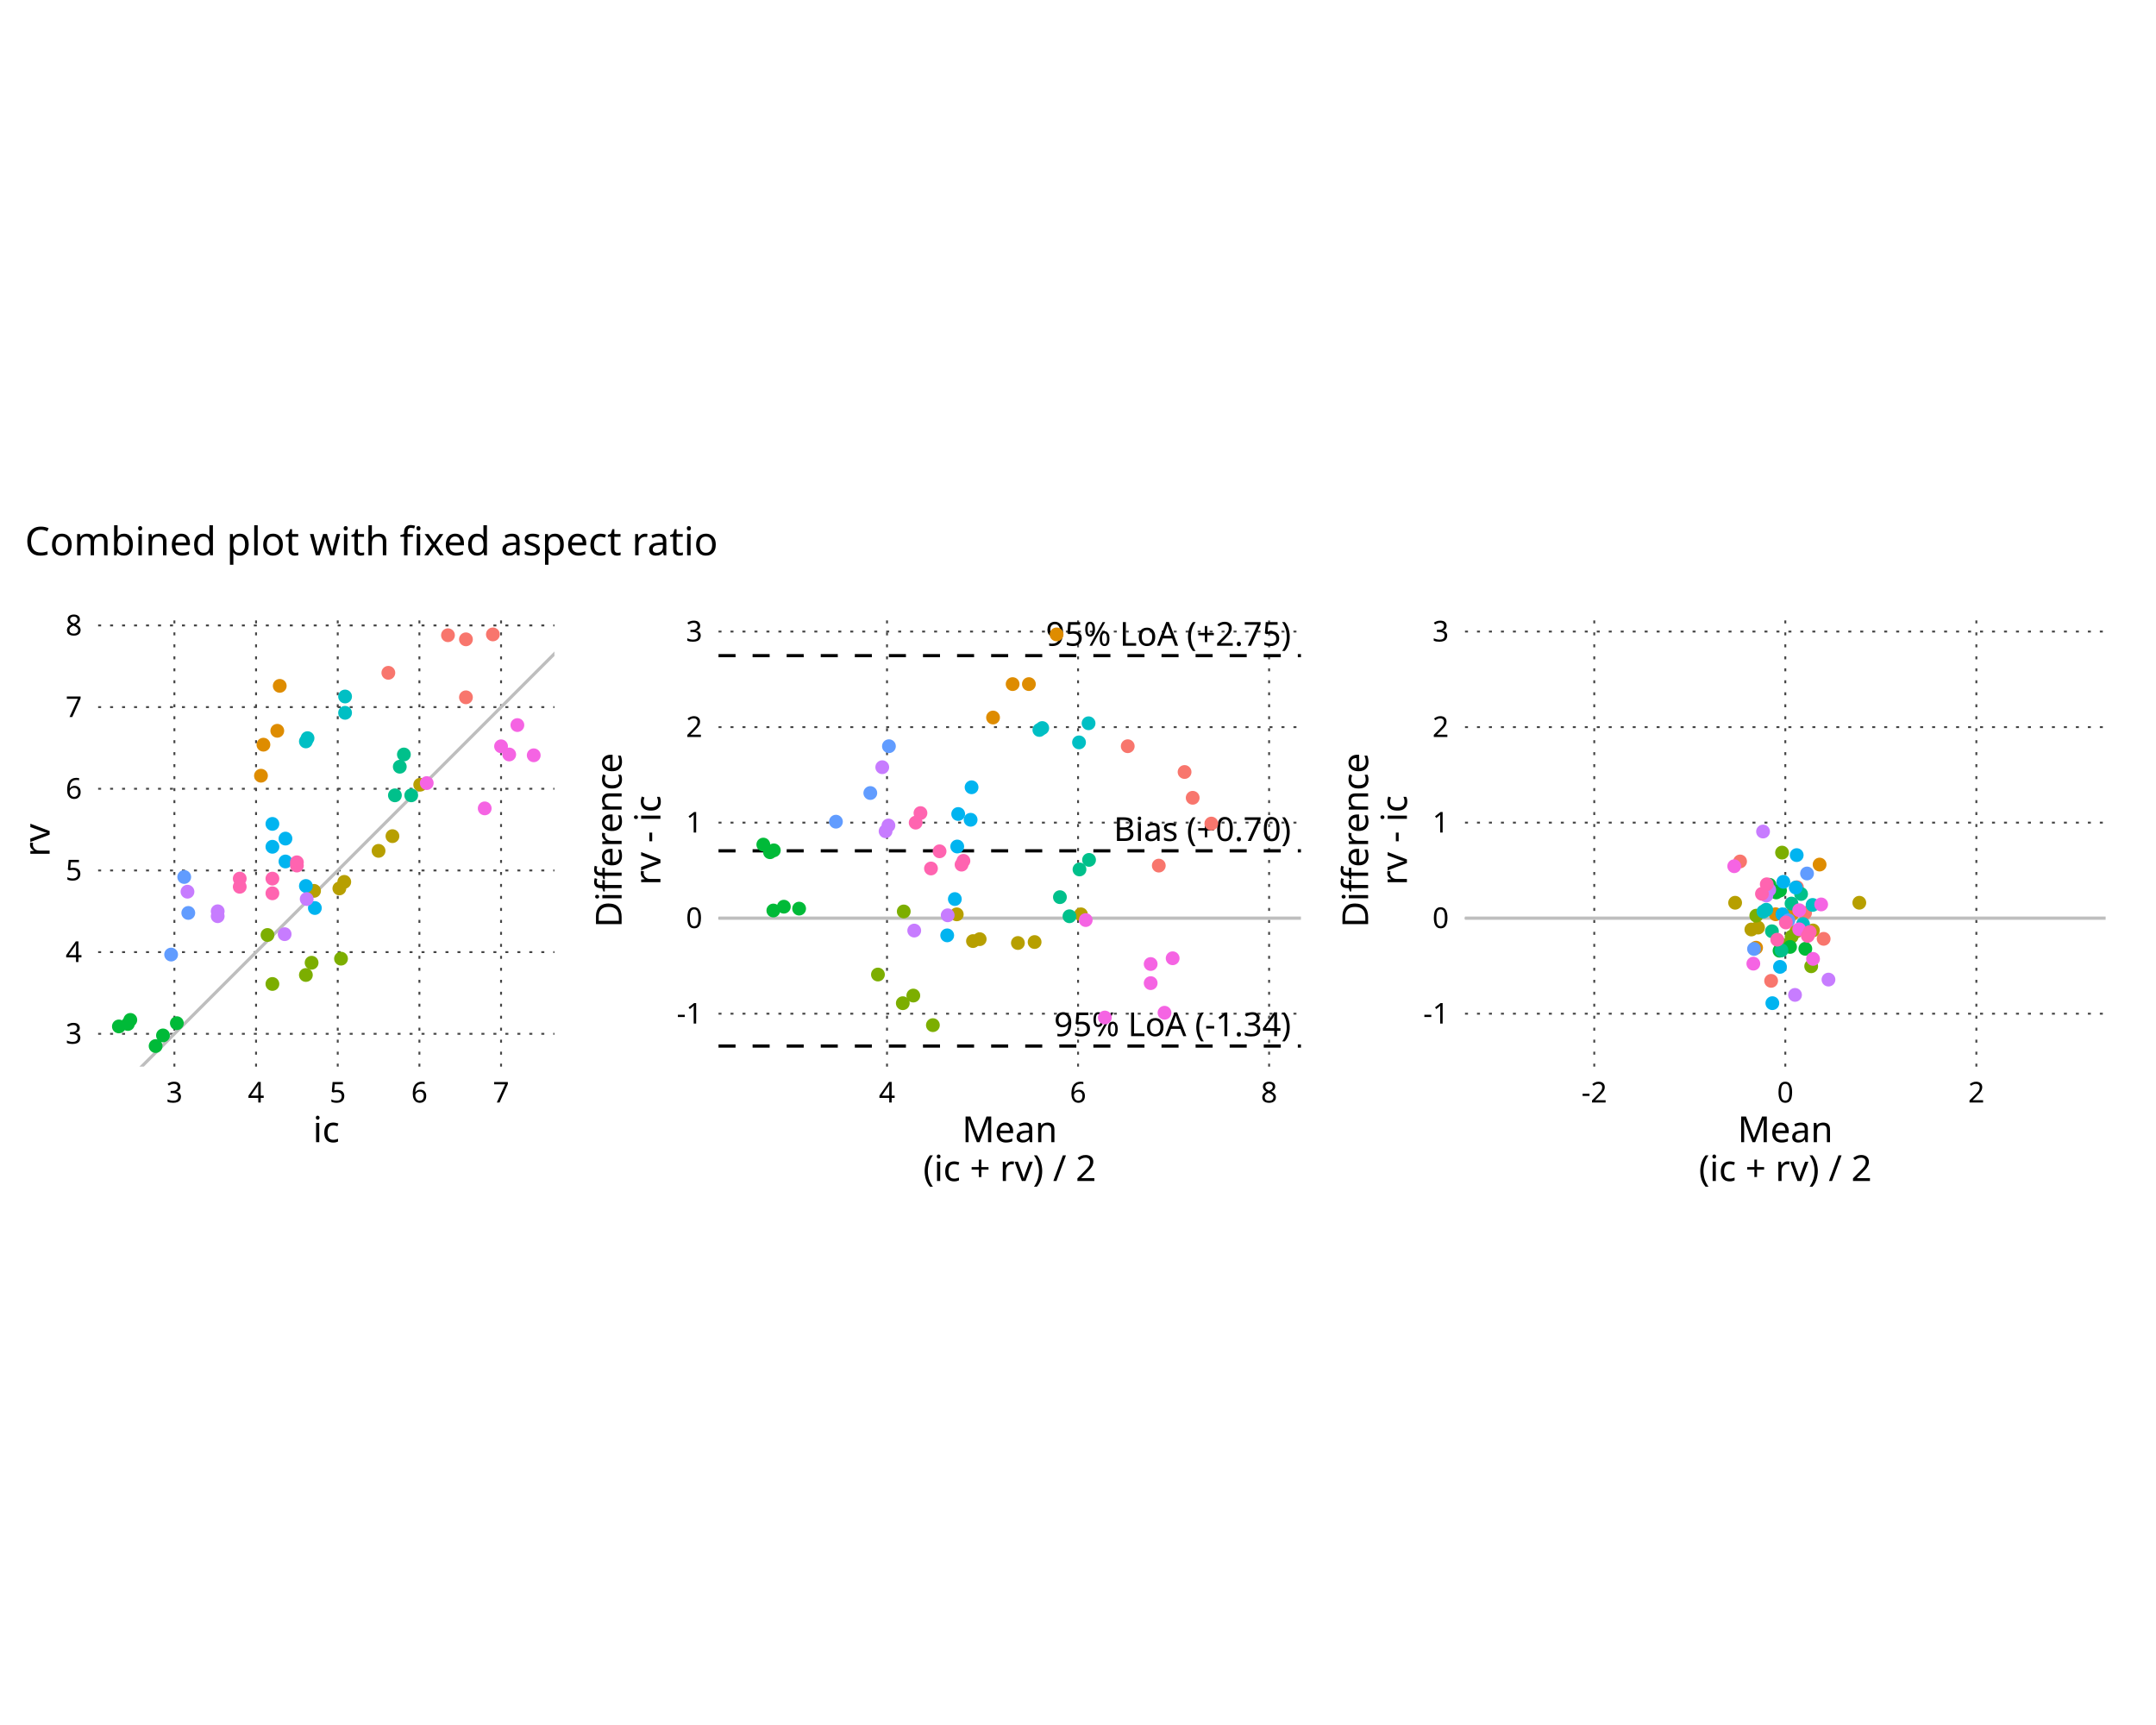
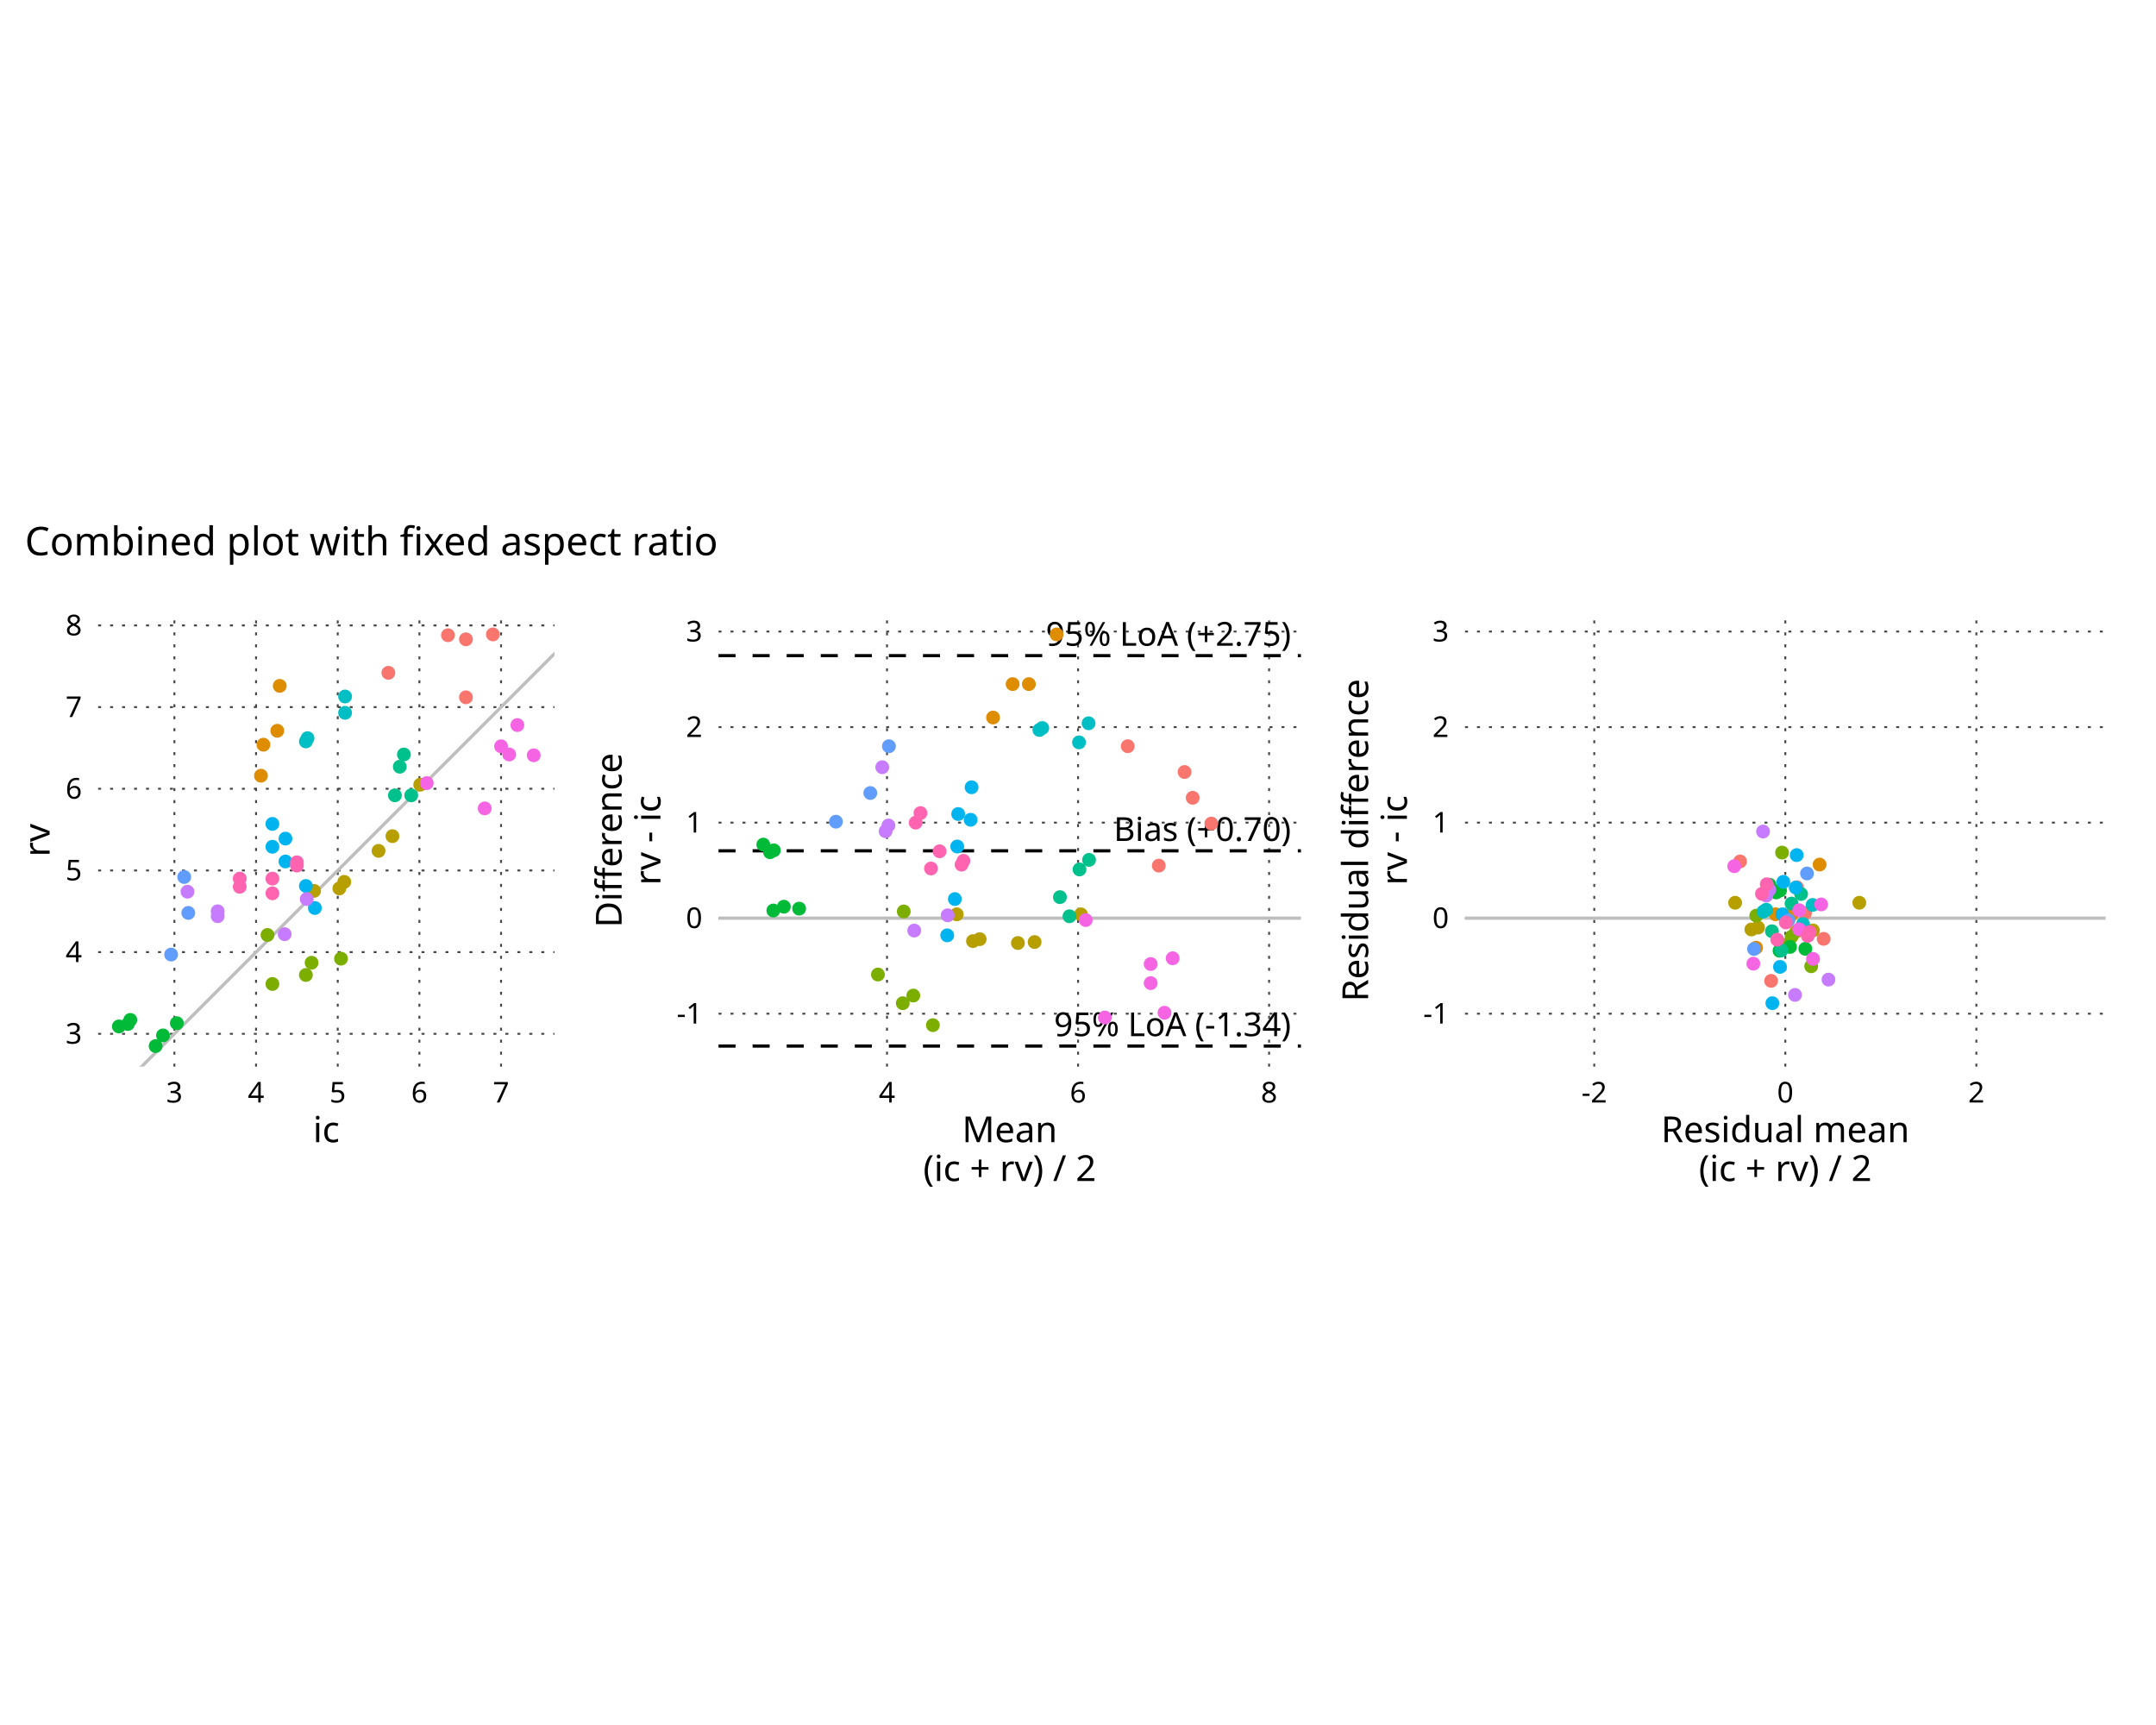
<svg xmlns="http://www.w3.org/2000/svg" class="svglite" data-engine-version="2.0" width="720.00pt" height="576.00pt" viewBox="0 0 720.00 576.00">
  <defs>
    <style type="text/css">
    .svglite line, .svglite polyline, .svglite polygon, .svglite path, .svglite rect, .svglite circle {
      fill: none;
      stroke: #000000;
      stroke-linecap: round;
      stroke-linejoin: round;
      stroke-miterlimit: 10.00;
    }
  </style>
  </defs>
  <rect width="100%" height="100%" style="stroke: none; fill: #FFFFFF;" />
  <defs>
    <clipPath id="cpMC4wMHw3MjAuMDB8MC4wMHw1NzYuMDA=">
      <rect x="0.00" y="0.00" width="720.00" height="576.00" />
    </clipPath>
  </defs>
  <g clip-path="url(#cpMC4wMHw3MjAuMDB8MC4wMHw1NzYuMDA=)">
</g>
  <defs>
    <clipPath id="cpMC4wMHw3MjAuMDB8MTcwLjg1fDQwNS4xNQ==">
      <rect x="0.00" y="170.85" width="720.00" height="234.31" />
    </clipPath>
  </defs>
  <g clip-path="url(#cpMC4wMHw3MjAuMDB8MTcwLjg1fDQwNS4xNQ==)">
    <rect x="0.00" y="170.85" width="720.00" height="234.31" style="stroke-width: 1.07; stroke: #FFFFFF; fill: #FFFFFF;" />
  </g>
  <g clip-path="url(#cpMC4wMHw3MjAuMDB8MC4wMHw1NzYuMDA=)">
</g>
  <defs>
    <clipPath id="cpMzIuNzd8NzAzLjE4fDIwNC45N3wzNTYuMTY=">
      <rect x="32.77" y="204.97" width="670.41" height="151.19" />
    </clipPath>
  </defs>
  <g clip-path="url(#cpMzIuNzd8NzAzLjE4fDIwNC45N3wzNTYuMTY=)">
</g>
  <g clip-path="url(#cpMC4wMHw3MjAuMDB8MC4wMHw1NzYuMDA=)">
</g>
  <defs>
    <clipPath id="cpNS40OHwxOTYuNTB8MTkzLjYzfDM5OS42Nw==">
      <rect x="5.48" y="193.63" width="191.02" height="206.04" />
    </clipPath>
  </defs>
  <g clip-path="url(#cpNS40OHwxOTYuNTB8MTkzLjYzfDM5OS42Nw==)">
</g>
  <g clip-path="url(#cpMC4wMHw3MjAuMDB8MC4wMHw1NzYuMDA=)">
</g>
  <defs>
    <clipPath id="cpMTk2LjUwfDQ0NS43OXwxOTMuNjN8Mzk5LjY3">
      <rect x="196.50" y="193.63" width="249.28" height="206.04" />
    </clipPath>
  </defs>
  <g clip-path="url(#cpMTk2LjUwfDQ0NS43OXwxOTMuNjN8Mzk5LjY3)">
</g>
  <g clip-path="url(#cpMC4wMHw3MjAuMDB8MC4wMHw1NzYuMDA=)">
</g>
  <defs>
    <clipPath id="cpNDQ1Ljc5fDcxNC41MnwxOTMuNjN8Mzk5LjY3">
      <rect x="445.79" y="193.63" width="268.73" height="206.04" />
    </clipPath>
  </defs>
  <g clip-path="url(#cpNDQ1Ljc5fDcxNC41MnwxOTMuNjN8Mzk5LjY3)">
</g>
  <g clip-path="url(#cpMC4wMHw3MjAuMDB8MC4wMHw1NzYuMDA=)">
</g>
  <defs>
    <clipPath id="cpMzIuNzd8MTg1LjE2fDIwNC45N3wzNTYuMTY=">
      <rect x="32.77" y="204.97" width="152.39" height="151.19" />
    </clipPath>
  </defs>
  <g clip-path="url(#cpMzIuNzd8MTg1LjE2fDIwNC45N3wzNTYuMTY=)">
    <polyline points="32.77,345.20 185.16,345.20 " style="stroke-width: 0.64; stroke: #454545; stroke-dasharray: 1.00,3.00; stroke-linecap: butt;" />
    <polyline points="32.77,317.93 185.16,317.93 " style="stroke-width: 0.64; stroke: #454545; stroke-dasharray: 1.00,3.00; stroke-linecap: butt;" />
    <polyline points="32.77,290.66 185.16,290.66 " style="stroke-width: 0.64; stroke: #454545; stroke-dasharray: 1.00,3.00; stroke-linecap: butt;" />
    <polyline points="32.77,263.38 185.16,263.38 " style="stroke-width: 0.64; stroke: #454545; stroke-dasharray: 1.00,3.00; stroke-linecap: butt;" />
    <polyline points="32.77,236.11 185.16,236.11 " style="stroke-width: 0.64; stroke: #454545; stroke-dasharray: 1.00,3.00; stroke-linecap: butt;" />
    <polyline points="32.77,208.84 185.16,208.84 " style="stroke-width: 0.64; stroke: #454545; stroke-dasharray: 1.00,3.00; stroke-linecap: butt;" />
    <polyline points="58.24,356.16 58.24,204.97 " style="stroke-width: 0.64; stroke: #454545; stroke-dasharray: 1.00,3.00; stroke-linecap: butt;" />
    <polyline points="85.51,356.16 85.51,204.97 " style="stroke-width: 0.64; stroke: #454545; stroke-dasharray: 1.00,3.00; stroke-linecap: butt;" />
    <polyline points="112.79,356.16 112.79,204.97 " style="stroke-width: 0.64; stroke: #454545; stroke-dasharray: 1.00,3.00; stroke-linecap: butt;" />
    <polyline points="140.06,356.16 140.06,204.97 " style="stroke-width: 0.64; stroke: #454545; stroke-dasharray: 1.00,3.00; stroke-linecap: butt;" />
    <polyline points="167.33,356.16 167.33,204.97 " style="stroke-width: 0.64; stroke: #454545; stroke-dasharray: 1.00,3.00; stroke-linecap: butt;" />
    <line x1="-119.62" y1="523.06" x2="337.55" y2="65.89" style="stroke-width: 1.07; stroke: #BEBEBE; stroke-linecap: butt;" />
    <circle cx="155.60" cy="213.48" r="1.95" style="stroke-width: 0.71; stroke: #F8766D; fill: #F8766D;" />
    <circle cx="129.69" cy="224.66" r="1.95" style="stroke-width: 0.71; stroke: #F8766D; fill: #F8766D;" />
    <circle cx="164.60" cy="211.84" r="1.95" style="stroke-width: 0.71; stroke: #F8766D; fill: #F8766D;" />
    <circle cx="155.60" cy="232.84" r="1.95" style="stroke-width: 0.71; stroke: #F8766D; fill: #F8766D;" />
    <circle cx="149.60" cy="212.11" r="1.95" style="stroke-width: 0.71; stroke: #F8766D; fill: #F8766D;" />
    <circle cx="87.15" cy="259.02" r="1.95" style="stroke-width: 0.71; stroke: #DE8C00; fill: #DE8C00;" />
    <circle cx="93.42" cy="229.02" r="1.95" style="stroke-width: 0.71; stroke: #DE8C00; fill: #DE8C00;" />
    <circle cx="92.60" cy="244.02" r="1.95" style="stroke-width: 0.71; stroke: #DE8C00; fill: #DE8C00;" />
    <circle cx="87.97" cy="248.66" r="1.95" style="stroke-width: 0.71; stroke: #DE8C00; fill: #DE8C00;" />
    <circle cx="104.88" cy="297.47" r="1.95" style="stroke-width: 0.71; stroke: #B79F00; fill: #B79F00;" />
    <circle cx="126.42" cy="284.11" r="1.95" style="stroke-width: 0.71; stroke: #B79F00; fill: #B79F00;" />
    <circle cx="114.97" cy="294.47" r="1.95" style="stroke-width: 0.71; stroke: #B79F00; fill: #B79F00;" />
    <circle cx="113.33" cy="296.66" r="1.95" style="stroke-width: 0.71; stroke: #B79F00; fill: #B79F00;" />
    <circle cx="140.33" cy="262.02" r="1.95" style="stroke-width: 0.71; stroke: #B79F00; fill: #B79F00;" />
    <circle cx="131.06" cy="279.20" r="1.95" style="stroke-width: 0.71; stroke: #B79F00; fill: #B79F00;" />
    <circle cx="89.33" cy="312.20" r="1.95" style="stroke-width: 0.71; stroke: #7CAE00; fill: #7CAE00;" />
    <circle cx="90.97" cy="328.56" r="1.95" style="stroke-width: 0.71; stroke: #7CAE00; fill: #7CAE00;" />
    <circle cx="102.15" cy="325.56" r="1.95" style="stroke-width: 0.71; stroke: #7CAE00; fill: #7CAE00;" />
    <circle cx="104.06" cy="321.47" r="1.95" style="stroke-width: 0.71; stroke: #7CAE00; fill: #7CAE00;" />
    <circle cx="113.88" cy="320.11" r="1.95" style="stroke-width: 0.71; stroke: #7CAE00; fill: #7CAE00;" />
    <circle cx="59.06" cy="341.65" r="1.95" style="stroke-width: 0.71; stroke: #00BA38; fill: #00BA38;" />
    <circle cx="54.43" cy="345.74" r="1.95" style="stroke-width: 0.71; stroke: #00BA38; fill: #00BA38;" />
    <circle cx="51.97" cy="349.29" r="1.95" style="stroke-width: 0.71; stroke: #00BA38; fill: #00BA38;" />
    <circle cx="43.52" cy="340.56" r="1.95" style="stroke-width: 0.71; stroke: #00BA38; fill: #00BA38;" />
    <circle cx="39.70" cy="342.74" r="1.95" style="stroke-width: 0.71; stroke: #00BA38; fill: #00BA38;" />
    <circle cx="42.70" cy="341.93" r="1.95" style="stroke-width: 0.71; stroke: #00BA38; fill: #00BA38;" />
    <circle cx="137.33" cy="265.57" r="1.95" style="stroke-width: 0.71; stroke: #00C08B; fill: #00C08B;" />
    <circle cx="134.88" cy="251.93" r="1.95" style="stroke-width: 0.71; stroke: #00C08B; fill: #00C08B;" />
    <circle cx="131.88" cy="265.57" r="1.95" style="stroke-width: 0.71; stroke: #00C08B; fill: #00C08B;" />
    <circle cx="133.51" cy="256.02" r="1.95" style="stroke-width: 0.71; stroke: #00C08B; fill: #00C08B;" />
    <circle cx="115.24" cy="232.57" r="1.95" style="stroke-width: 0.71; stroke: #00BFC4; fill: #00BFC4;" />
    <circle cx="102.70" cy="246.48" r="1.95" style="stroke-width: 0.71; stroke: #00BFC4; fill: #00BFC4;" />
    <circle cx="102.15" cy="247.57" r="1.95" style="stroke-width: 0.71; stroke: #00BFC4; fill: #00BFC4;" />
    <circle cx="115.24" cy="238.02" r="1.95" style="stroke-width: 0.71; stroke: #00BFC4; fill: #00BFC4;" />
    <circle cx="105.15" cy="303.20" r="1.95" style="stroke-width: 0.71; stroke: #00B4F0; fill: #00B4F0;" />
    <circle cx="102.15" cy="295.84" r="1.95" style="stroke-width: 0.71; stroke: #00B4F0; fill: #00B4F0;" />
    <circle cx="95.33" cy="287.66" r="1.95" style="stroke-width: 0.71; stroke: #00B4F0; fill: #00B4F0;" />
    <circle cx="90.97" cy="282.75" r="1.95" style="stroke-width: 0.71; stroke: #00B4F0; fill: #00B4F0;" />
    <circle cx="95.33" cy="280.02" r="1.95" style="stroke-width: 0.71; stroke: #00B4F0; fill: #00B4F0;" />
    <circle cx="90.97" cy="275.11" r="1.95" style="stroke-width: 0.71; stroke: #00B4F0; fill: #00B4F0;" />
    <circle cx="62.88" cy="304.84" r="1.95" style="stroke-width: 0.71; stroke: #619CFF; fill: #619CFF;" />
    <circle cx="61.52" cy="292.84" r="1.95" style="stroke-width: 0.71; stroke: #619CFF; fill: #619CFF;" />
    <circle cx="57.15" cy="318.74" r="1.95" style="stroke-width: 0.71; stroke: #619CFF; fill: #619CFF;" />
    <circle cx="95.06" cy="311.93" r="1.95" style="stroke-width: 0.71; stroke: #C77CFF; fill: #C77CFF;" />
    <circle cx="102.42" cy="300.20" r="1.95" style="stroke-width: 0.71; stroke: #C77CFF; fill: #C77CFF;" />
    <circle cx="62.61" cy="297.75" r="1.95" style="stroke-width: 0.71; stroke: #C77CFF; fill: #C77CFF;" />
    <circle cx="72.70" cy="305.93" r="1.95" style="stroke-width: 0.71; stroke: #C77CFF; fill: #C77CFF;" />
    <circle cx="72.70" cy="304.29" r="1.95" style="stroke-width: 0.71; stroke: #C77CFF; fill: #C77CFF;" />
    <circle cx="172.78" cy="242.11" r="1.95" style="stroke-width: 0.71; stroke: #F564E3; fill: #F564E3;" />
    <circle cx="142.51" cy="261.48" r="1.95" style="stroke-width: 0.71; stroke: #F564E3; fill: #F564E3;" />
    <circle cx="167.33" cy="249.20" r="1.95" style="stroke-width: 0.71; stroke: #F564E3; fill: #F564E3;" />
    <circle cx="170.05" cy="251.93" r="1.95" style="stroke-width: 0.71; stroke: #F564E3; fill: #F564E3;" />
    <circle cx="178.24" cy="252.20" r="1.95" style="stroke-width: 0.71; stroke: #F564E3; fill: #F564E3;" />
    <circle cx="161.87" cy="269.93" r="1.95" style="stroke-width: 0.71; stroke: #F564E3; fill: #F564E3;" />
    <circle cx="99.15" cy="289.02" r="1.95" style="stroke-width: 0.71; stroke: #FF64B0; fill: #FF64B0;" />
    <circle cx="90.97" cy="298.29" r="1.95" style="stroke-width: 0.71; stroke: #FF64B0; fill: #FF64B0;" />
    <circle cx="80.06" cy="293.38" r="1.95" style="stroke-width: 0.71; stroke: #FF64B0; fill: #FF64B0;" />
    <circle cx="80.06" cy="296.11" r="1.95" style="stroke-width: 0.71; stroke: #FF64B0; fill: #FF64B0;" />
    <circle cx="90.97" cy="293.38" r="1.95" style="stroke-width: 0.71; stroke: #FF64B0; fill: #FF64B0;" />
    <circle cx="99.15" cy="287.93" r="1.95" style="stroke-width: 0.71; stroke: #FF64B0; fill: #FF64B0;" />
  </g>
  <g clip-path="url(#cpMC4wMHw3MjAuMDB8MC4wMHw1NzYuMDA=)">
    <text x="27.39" y="348.50" text-anchor="end" style="font-size: 9.60px; font-family: sans;" textLength="5.34px" lengthAdjust="spacingAndGlyphs">3</text>
    <text x="27.39" y="321.23" text-anchor="end" style="font-size: 9.60px; font-family: sans;" textLength="5.34px" lengthAdjust="spacingAndGlyphs">4</text>
    <text x="27.39" y="293.96" text-anchor="end" style="font-size: 9.60px; font-family: sans;" textLength="5.34px" lengthAdjust="spacingAndGlyphs">5</text>
    <text x="27.39" y="266.69" text-anchor="end" style="font-size: 9.60px; font-family: sans;" textLength="5.34px" lengthAdjust="spacingAndGlyphs">6</text>
    <text x="27.39" y="239.42" text-anchor="end" style="font-size: 9.60px; font-family: sans;" textLength="5.34px" lengthAdjust="spacingAndGlyphs">7</text>
    <text x="27.39" y="212.15" text-anchor="end" style="font-size: 9.60px; font-family: sans;" textLength="5.34px" lengthAdjust="spacingAndGlyphs">8</text>
    <text transform="translate(16.57,280.57) rotate(-90)" text-anchor="middle" style="font-size: 12.00px; font-family: sans;" textLength="10.00px" lengthAdjust="spacingAndGlyphs">rv</text>
    <text x="58.24" y="368.15" text-anchor="middle" style="font-size: 9.60px; font-family: sans;" textLength="5.34px" lengthAdjust="spacingAndGlyphs">3</text>
    <text x="85.51" y="368.15" text-anchor="middle" style="font-size: 9.60px; font-family: sans;" textLength="5.34px" lengthAdjust="spacingAndGlyphs">4</text>
    <text x="112.79" y="368.15" text-anchor="middle" style="font-size: 9.60px; font-family: sans;" textLength="5.34px" lengthAdjust="spacingAndGlyphs">5</text>
    <text x="140.06" y="368.15" text-anchor="middle" style="font-size: 9.60px; font-family: sans;" textLength="5.34px" lengthAdjust="spacingAndGlyphs">6</text>
    <text x="167.33" y="368.15" text-anchor="middle" style="font-size: 9.60px; font-family: sans;" textLength="5.34px" lengthAdjust="spacingAndGlyphs">7</text>
    <text x="108.97" y="381.39" text-anchor="middle" style="font-size: 12.00px; font-family: sans;" textLength="8.67px" lengthAdjust="spacingAndGlyphs">ic</text>
    <polyline points="239.95,338.49 434.45,338.49 " style="stroke-width: 0.64; stroke: #454545; stroke-dasharray: 1.00,3.00; stroke-linecap: butt;" />
    <polyline points="239.95,306.59 434.45,306.59 " style="stroke-width: 0.64; stroke: #454545; stroke-dasharray: 1.00,3.00; stroke-linecap: butt;" />
    <polyline points="239.95,274.69 434.45,274.69 " style="stroke-width: 0.64; stroke: #454545; stroke-dasharray: 1.00,3.00; stroke-linecap: butt;" />
    <polyline points="239.95,242.79 434.45,242.79 " style="stroke-width: 0.64; stroke: #454545; stroke-dasharray: 1.00,3.00; stroke-linecap: butt;" />
    <polyline points="239.95,210.88 434.45,210.88 " style="stroke-width: 0.64; stroke: #454545; stroke-dasharray: 1.00,3.00; stroke-linecap: butt;" />
    <polyline points="296.22,356.16 296.22,204.97 " style="stroke-width: 0.64; stroke: #454545; stroke-dasharray: 1.00,3.00; stroke-linecap: butt;" />
    <polyline points="360.02,356.16 360.02,204.97 " style="stroke-width: 0.64; stroke: #454545; stroke-dasharray: 1.00,3.00; stroke-linecap: butt;" />
    <polyline points="423.82,356.16 423.82,204.97 " style="stroke-width: 0.64; stroke: #454545; stroke-dasharray: 1.00,3.00; stroke-linecap: butt;" />
    <line x1="239.95" y1="306.59" x2="434.45" y2="306.59" style="stroke-width: 1.07; stroke: #BEBEBE; stroke-linecap: butt;" />
    <line x1="239.95" y1="284.11" x2="434.45" y2="284.11" style="stroke-width: 1.07; stroke-dasharray: 5.69,5.69; stroke-linecap: butt;" />
    <line x1="239.95" y1="349.29" x2="434.45" y2="349.29" style="stroke-width: 1.07; stroke-dasharray: 5.69,5.69; stroke-linecap: butt;" />
    <line x1="239.95" y1="218.93" x2="434.45" y2="218.93" style="stroke-width: 1.07; stroke-dasharray: 5.69,5.69; stroke-linecap: butt;" />
    <polygon points="369.97,284.11 432.46,284.11 432.38,284.11 432.70,284.10 433.01,284.03 433.31,283.92 433.59,283.76 433.84,283.56 434.05,283.32 434.22,283.05 434.35,282.75 434.42,282.44 434.45,282.12 434.45,282.12 434.45,271.88 434.45,271.88 434.42,271.56 434.35,271.25 434.22,270.95 434.05,270.68 433.84,270.44 433.59,270.24 433.31,270.08 433.01,269.97 432.70,269.90 432.46,269.89 369.97,269.89 370.21,269.90 369.89,269.89 369.57,269.93 369.27,270.02 368.98,270.16 368.71,270.34 368.48,270.56 368.29,270.82 368.14,271.10 368.04,271.40 367.99,271.72 367.98,271.88 367.98,282.12 367.99,281.96 367.99,282.28 368.04,282.60 368.14,282.90 368.29,283.19 368.48,283.44 368.71,283.66 368.98,283.85 369.27,283.98 369.57,284.07 369.89,284.11 " style="stroke-width: nan; stroke: none; fill: none;" />
    <text x="431.14" y="280.80" text-anchor="end" style="font-size: 11.04px; font-family: sans;" textLength="59.84px" lengthAdjust="spacingAndGlyphs">Bias (+0.70)</text>
    <polygon points="349.42,349.29 432.46,349.29 432.38,349.29 432.70,349.27 433.01,349.21 433.31,349.10 433.59,348.94 433.84,348.73 434.05,348.50 434.22,348.22 434.35,347.93 434.42,347.62 434.45,347.30 434.45,347.30 434.45,337.05 434.45,337.05 434.42,336.74 434.35,336.42 434.22,336.13 434.05,335.86 433.84,335.62 433.59,335.42 433.31,335.26 433.01,335.15 432.70,335.08 432.46,335.07 349.42,335.07 349.66,335.08 349.34,335.07 349.02,335.11 348.71,335.20 348.42,335.33 348.16,335.52 347.93,335.74 347.74,335.99 347.59,336.28 347.49,336.58 347.44,336.89 347.43,337.05 347.43,347.30 347.44,347.14 347.44,347.46 347.49,347.78 347.59,348.08 347.74,348.36 347.93,348.62 348.16,348.84 348.42,349.02 348.71,349.16 349.02,349.25 349.34,349.29 " style="stroke-width: nan; stroke: none; fill: none;" />
    <text x="431.14" y="345.98" text-anchor="end" style="font-size: 11.04px; font-family: sans;" textLength="80.39px" lengthAdjust="spacingAndGlyphs">95% LoA (-1.34)</text>
    <polygon points="346.64,218.93 432.46,218.93 432.38,218.93 432.70,218.92 433.01,218.86 433.31,218.74 433.59,218.58 433.84,218.38 434.05,218.14 434.22,217.87 434.35,217.58 434.42,217.27 434.45,216.95 434.45,216.95 434.45,206.70 434.45,206.70 434.42,206.38 434.35,206.07 434.22,205.78 434.05,205.51 433.84,205.27 433.59,205.06 433.31,204.90 433.01,204.79 432.70,204.73 432.46,204.71 346.64,204.71 346.88,204.73 346.56,204.71 346.25,204.75 345.94,204.84 345.65,204.98 345.39,205.16 345.16,205.38 344.96,205.64 344.81,205.92 344.71,206.22 344.66,206.54 344.66,206.70 344.66,216.95 344.66,216.79 344.66,217.11 344.71,217.42 344.81,217.73 344.96,218.01 345.16,218.26 345.39,218.49 345.65,218.67 345.94,218.81 346.25,218.89 346.56,218.93 " style="stroke-width: nan; stroke: none; fill: none;" />
    <text x="431.14" y="215.62" text-anchor="end" style="font-size: 11.04px; font-family: sans;" textLength="83.17px" lengthAdjust="spacingAndGlyphs">95% LoA (+2.75)</text>
    <circle cx="398.30" cy="266.39" r="1.95" style="stroke-width: 0.71; stroke: #F8766D; fill: #F8766D;" />
    <circle cx="376.61" cy="249.17" r="1.95" style="stroke-width: 0.71; stroke: #F8766D; fill: #F8766D;" />
    <circle cx="404.53" cy="275.00" r="1.95" style="stroke-width: 0.71; stroke: #F8766D; fill: #F8766D;" />
    <circle cx="386.98" cy="289.04" r="1.95" style="stroke-width: 0.71; stroke: #F8766D; fill: #F8766D;" />
    <circle cx="395.59" cy="257.78" r="1.95" style="stroke-width: 0.71; stroke: #F8766D; fill: #F8766D;" />
    <circle cx="331.63" cy="239.59" r="1.95" style="stroke-width: 0.71; stroke: #DE8C00; fill: #DE8C00;" />
    <circle cx="352.85" cy="211.84" r="1.95" style="stroke-width: 0.71; stroke: #DE8C00; fill: #DE8C00;" />
    <circle cx="343.60" cy="228.43" r="1.95" style="stroke-width: 0.71; stroke: #DE8C00; fill: #DE8C00;" />
    <circle cx="338.17" cy="228.43" r="1.95" style="stroke-width: 0.71; stroke: #DE8C00; fill: #DE8C00;" />
    <circle cx="319.51" cy="305.31" r="1.95" style="stroke-width: 0.71; stroke: #B79F00; fill: #B79F00;" />
    <circle cx="339.93" cy="314.88" r="1.95" style="stroke-width: 0.71; stroke: #B79F00; fill: #B79F00;" />
    <circle cx="327.17" cy="313.60" r="1.95" style="stroke-width: 0.71; stroke: #B79F00; fill: #B79F00;" />
    <circle cx="324.93" cy="314.24" r="1.95" style="stroke-width: 0.71; stroke: #B79F00; fill: #B79F00;" />
    <circle cx="360.98" cy="305.31" r="1.95" style="stroke-width: 0.71; stroke: #B79F00; fill: #B79F00;" />
    <circle cx="345.51" cy="314.56" r="1.95" style="stroke-width: 0.71; stroke: #B79F00; fill: #B79F00;" />
    <circle cx="301.81" cy="304.35" r="1.95" style="stroke-width: 0.71; stroke: #7CAE00; fill: #7CAE00;" />
    <circle cx="293.19" cy="325.41" r="1.95" style="stroke-width: 0.71; stroke: #7CAE00; fill: #7CAE00;" />
    <circle cx="301.49" cy="334.98" r="1.95" style="stroke-width: 0.71; stroke: #7CAE00; fill: #7CAE00;" />
    <circle cx="305.00" cy="332.43" r="1.95" style="stroke-width: 0.71; stroke: #7CAE00; fill: #7CAE00;" />
    <circle cx="311.54" cy="342.31" r="1.95" style="stroke-width: 0.71; stroke: #7CAE00; fill: #7CAE00;" />
    <circle cx="266.87" cy="303.40" r="1.95" style="stroke-width: 0.71; stroke: #00BA38; fill: #00BA38;" />
    <circle cx="261.77" cy="302.76" r="1.95" style="stroke-width: 0.71; stroke: #00BA38; fill: #00BA38;" />
    <circle cx="258.26" cy="304.03" r="1.95" style="stroke-width: 0.71; stroke: #00BA38; fill: #00BA38;" />
    <circle cx="258.42" cy="283.94" r="1.95" style="stroke-width: 0.71; stroke: #00BA38; fill: #00BA38;" />
    <circle cx="254.91" cy="282.02" r="1.95" style="stroke-width: 0.71; stroke: #00BA38; fill: #00BA38;" />
    <circle cx="257.15" cy="284.57" r="1.95" style="stroke-width: 0.71; stroke: #00BA38; fill: #00BA38;" />
    <circle cx="357.15" cy="305.95" r="1.95" style="stroke-width: 0.71; stroke: #00C08B; fill: #00C08B;" />
    <circle cx="363.69" cy="287.13" r="1.95" style="stroke-width: 0.71; stroke: #00C08B; fill: #00C08B;" />
    <circle cx="353.96" cy="299.57" r="1.95" style="stroke-width: 0.71; stroke: #00C08B; fill: #00C08B;" />
    <circle cx="360.50" cy="290.32" r="1.95" style="stroke-width: 0.71; stroke: #00C08B; fill: #00C08B;" />
    <circle cx="363.53" cy="241.51" r="1.95" style="stroke-width: 0.71; stroke: #00BFC4; fill: #00BFC4;" />
    <circle cx="348.06" cy="243.10" r="1.95" style="stroke-width: 0.71; stroke: #00BFC4; fill: #00BFC4;" />
    <circle cx="347.10" cy="243.74" r="1.95" style="stroke-width: 0.71; stroke: #00BFC4; fill: #00BFC4;" />
    <circle cx="360.34" cy="247.89" r="1.95" style="stroke-width: 0.71; stroke: #00BFC4; fill: #00BFC4;" />
    <circle cx="316.32" cy="312.33" r="1.95" style="stroke-width: 0.71; stroke: #00B4F0; fill: #00B4F0;" />
    <circle cx="318.87" cy="300.21" r="1.95" style="stroke-width: 0.71; stroke: #00B4F0; fill: #00B4F0;" />
    <circle cx="319.67" cy="282.66" r="1.95" style="stroke-width: 0.71; stroke: #00B4F0; fill: #00B4F0;" />
    <circle cx="319.99" cy="271.81" r="1.95" style="stroke-width: 0.71; stroke: #00B4F0; fill: #00B4F0;" />
    <circle cx="324.14" cy="273.73" r="1.95" style="stroke-width: 0.71; stroke: #00B4F0; fill: #00B4F0;" />
    <circle cx="324.46" cy="262.88" r="1.95" style="stroke-width: 0.71; stroke: #00B4F0; fill: #00B4F0;" />
    <circle cx="290.64" cy="264.80" r="1.95" style="stroke-width: 0.71; stroke: #619CFF; fill: #619CFF;" />
    <circle cx="296.86" cy="249.17" r="1.95" style="stroke-width: 0.71; stroke: #619CFF; fill: #619CFF;" />
    <circle cx="279.16" cy="274.37" r="1.95" style="stroke-width: 0.71; stroke: #619CFF; fill: #619CFF;" />
    <circle cx="305.31" cy="310.73" r="1.95" style="stroke-width: 0.71; stroke: #C77CFF; fill: #C77CFF;" />
    <circle cx="316.48" cy="305.63" r="1.95" style="stroke-width: 0.71; stroke: #C77CFF; fill: #C77CFF;" />
    <circle cx="294.63" cy="256.18" r="1.95" style="stroke-width: 0.71; stroke: #C77CFF; fill: #C77CFF;" />
    <circle cx="295.74" cy="277.56" r="1.95" style="stroke-width: 0.71; stroke: #C77CFF; fill: #C77CFF;" />
    <circle cx="296.70" cy="275.64" r="1.95" style="stroke-width: 0.71; stroke: #C77CFF; fill: #C77CFF;" />
    <circle cx="391.61" cy="319.98" r="1.95" style="stroke-width: 0.71; stroke: #F564E3; fill: #F564E3;" />
    <circle cx="362.58" cy="307.22" r="1.95" style="stroke-width: 0.71; stroke: #F564E3; fill: #F564E3;" />
    <circle cx="384.27" cy="321.90" r="1.95" style="stroke-width: 0.71; stroke: #F564E3; fill: #F564E3;" />
    <circle cx="384.27" cy="328.28" r="1.95" style="stroke-width: 0.71; stroke: #F564E3; fill: #F564E3;" />
    <circle cx="388.89" cy="338.17" r="1.95" style="stroke-width: 0.71; stroke: #F564E3; fill: #F564E3;" />
    <circle cx="368.96" cy="339.76" r="1.95" style="stroke-width: 0.71; stroke: #F564E3; fill: #F564E3;" />
    <circle cx="321.11" cy="288.72" r="1.95" style="stroke-width: 0.71; stroke: #FF64B0; fill: #FF64B0;" />
    <circle cx="310.90" cy="290.00" r="1.95" style="stroke-width: 0.71; stroke: #FF64B0; fill: #FF64B0;" />
    <circle cx="307.39" cy="271.50" r="1.95" style="stroke-width: 0.71; stroke: #FF64B0; fill: #FF64B0;" />
    <circle cx="305.79" cy="274.69" r="1.95" style="stroke-width: 0.71; stroke: #FF64B0; fill: #FF64B0;" />
    <circle cx="313.77" cy="284.26" r="1.95" style="stroke-width: 0.71; stroke: #FF64B0; fill: #FF64B0;" />
    <circle cx="321.74" cy="287.45" r="1.95" style="stroke-width: 0.71; stroke: #FF64B0; fill: #FF64B0;" />
    <text x="234.57" y="341.79" text-anchor="end" style="font-size: 9.60px; font-family: sans;" textLength="8.54px" lengthAdjust="spacingAndGlyphs">-1</text>
    <text x="234.57" y="309.89" text-anchor="end" style="font-size: 9.60px; font-family: sans;" textLength="5.34px" lengthAdjust="spacingAndGlyphs">0</text>
    <text x="234.57" y="277.99" text-anchor="end" style="font-size: 9.60px; font-family: sans;" textLength="5.34px" lengthAdjust="spacingAndGlyphs">1</text>
    <text x="234.57" y="246.09" text-anchor="end" style="font-size: 9.60px; font-family: sans;" textLength="5.34px" lengthAdjust="spacingAndGlyphs">2</text>
    <text x="234.57" y="214.19" text-anchor="end" style="font-size: 9.60px; font-family: sans;" textLength="5.34px" lengthAdjust="spacingAndGlyphs">3</text>
    <text transform="translate(207.59,280.57) rotate(-90)" text-anchor="middle" style="font-size: 12.00px; font-family: sans;" textLength="54.70px" lengthAdjust="spacingAndGlyphs">Difference</text>
    <text transform="translate(220.55,280.57) rotate(-90)" text-anchor="middle" style="font-size: 12.00px; font-family: sans;" textLength="29.33px" lengthAdjust="spacingAndGlyphs">rv - ic</text>
    <text x="296.22" y="368.15" text-anchor="middle" style="font-size: 9.60px; font-family: sans;" textLength="5.34px" lengthAdjust="spacingAndGlyphs">4</text>
    <text x="360.02" y="368.15" text-anchor="middle" style="font-size: 9.60px; font-family: sans;" textLength="5.34px" lengthAdjust="spacingAndGlyphs">6</text>
    <text x="423.82" y="368.15" text-anchor="middle" style="font-size: 9.60px; font-family: sans;" textLength="5.34px" lengthAdjust="spacingAndGlyphs">8</text>
    <text x="337.20" y="381.39" text-anchor="middle" style="font-size: 12.00px; font-family: sans;" textLength="30.02px" lengthAdjust="spacingAndGlyphs">Mean</text>
    <text x="337.20" y="394.35" text-anchor="middle" style="font-size: 12.00px; font-family: sans;" textLength="57.02px" lengthAdjust="spacingAndGlyphs">(ic + rv) / 2</text>
    <polyline points="489.24,338.49 703.18,338.49 " style="stroke-width: 0.64; stroke: #454545; stroke-dasharray: 1.00,3.00; stroke-linecap: butt;" />
    <polyline points="489.24,306.59 703.18,306.59 " style="stroke-width: 0.64; stroke: #454545; stroke-dasharray: 1.00,3.00; stroke-linecap: butt;" />
    <polyline points="489.24,274.69 703.18,274.69 " style="stroke-width: 0.64; stroke: #454545; stroke-dasharray: 1.00,3.00; stroke-linecap: butt;" />
    <polyline points="489.24,242.79 703.18,242.79 " style="stroke-width: 0.64; stroke: #454545; stroke-dasharray: 1.00,3.00; stroke-linecap: butt;" />
    <polyline points="489.24,210.88 703.18,210.88 " style="stroke-width: 0.64; stroke: #454545; stroke-dasharray: 1.00,3.00; stroke-linecap: butt;" />
    <polyline points="532.41,356.16 532.41,204.97 " style="stroke-width: 0.64; stroke: #454545; stroke-dasharray: 1.00,3.00; stroke-linecap: butt;" />
    <polyline points="596.21,356.16 596.21,204.97 " style="stroke-width: 0.64; stroke: #454545; stroke-dasharray: 1.00,3.00; stroke-linecap: butt;" />
    <polyline points="660.01,356.16 660.01,204.97 " style="stroke-width: 0.64; stroke: #454545; stroke-dasharray: 1.00,3.00; stroke-linecap: butt;" />
    <line x1="489.24" y1="306.59" x2="703.18" y2="306.59" style="stroke-width: 1.07; stroke: #BEBEBE; stroke-linecap: butt;" />
    <circle cx="602.79" cy="304.87" r="1.95" style="stroke-width: 0.71; stroke: #F8766D; fill: #F8766D;" />
    <circle cx="581.10" cy="287.65" r="1.95" style="stroke-width: 0.71; stroke: #F8766D; fill: #F8766D;" />
    <circle cx="609.01" cy="313.49" r="1.95" style="stroke-width: 0.71; stroke: #F8766D; fill: #F8766D;" />
    <circle cx="591.47" cy="327.52" r="1.95" style="stroke-width: 0.71; stroke: #F8766D; fill: #F8766D;" />
    <circle cx="600.08" cy="296.26" r="1.95" style="stroke-width: 0.71; stroke: #F8766D; fill: #F8766D;" />
    <circle cx="586.45" cy="316.45" r="1.95" style="stroke-width: 0.71; stroke: #DE8C00; fill: #DE8C00;" />
    <circle cx="607.66" cy="288.69" r="1.95" style="stroke-width: 0.71; stroke: #DE8C00; fill: #DE8C00;" />
    <circle cx="598.41" cy="305.28" r="1.95" style="stroke-width: 0.71; stroke: #DE8C00; fill: #DE8C00;" />
    <circle cx="592.98" cy="305.28" r="1.95" style="stroke-width: 0.71; stroke: #DE8C00; fill: #DE8C00;" />
    <circle cx="579.45" cy="301.44" r="1.95" style="stroke-width: 0.71; stroke: #B79F00; fill: #B79F00;" />
    <circle cx="599.86" cy="311.01" r="1.95" style="stroke-width: 0.71; stroke: #B79F00; fill: #B79F00;" />
    <circle cx="587.10" cy="309.73" r="1.95" style="stroke-width: 0.71; stroke: #B79F00; fill: #B79F00;" />
    <circle cx="584.87" cy="310.37" r="1.95" style="stroke-width: 0.71; stroke: #B79F00; fill: #B79F00;" />
    <circle cx="620.92" cy="301.44" r="1.95" style="stroke-width: 0.71; stroke: #B79F00; fill: #B79F00;" />
    <circle cx="605.44" cy="310.69" r="1.95" style="stroke-width: 0.71; stroke: #B79F00; fill: #B79F00;" />
    <circle cx="595.12" cy="284.69" r="1.95" style="stroke-width: 0.71; stroke: #7CAE00; fill: #7CAE00;" />
    <circle cx="586.51" cy="305.75" r="1.95" style="stroke-width: 0.71; stroke: #7CAE00; fill: #7CAE00;" />
    <circle cx="594.80" cy="315.32" r="1.95" style="stroke-width: 0.71; stroke: #7CAE00; fill: #7CAE00;" />
    <circle cx="598.31" cy="312.76" r="1.95" style="stroke-width: 0.71; stroke: #7CAE00; fill: #7CAE00;" />
    <circle cx="604.85" cy="322.65" r="1.95" style="stroke-width: 0.71; stroke: #7CAE00; fill: #7CAE00;" />
    <circle cx="602.89" cy="316.82" r="1.95" style="stroke-width: 0.71; stroke: #00BA38; fill: #00BA38;" />
    <circle cx="597.79" cy="316.19" r="1.95" style="stroke-width: 0.71; stroke: #00BA38; fill: #00BA38;" />
    <circle cx="594.28" cy="317.46" r="1.95" style="stroke-width: 0.71; stroke: #00BA38; fill: #00BA38;" />
    <circle cx="594.44" cy="297.36" r="1.95" style="stroke-width: 0.71; stroke: #00BA38; fill: #00BA38;" />
    <circle cx="590.93" cy="295.45" r="1.95" style="stroke-width: 0.71; stroke: #00BA38; fill: #00BA38;" />
    <circle cx="593.16" cy="298.00" r="1.95" style="stroke-width: 0.71; stroke: #00BA38; fill: #00BA38;" />
    <circle cx="594.93" cy="317.34" r="1.95" style="stroke-width: 0.71; stroke: #00C08B; fill: #00C08B;" />
    <circle cx="601.47" cy="298.52" r="1.95" style="stroke-width: 0.71; stroke: #00C08B; fill: #00C08B;" />
    <circle cx="591.74" cy="310.96" r="1.95" style="stroke-width: 0.71; stroke: #00C08B; fill: #00C08B;" />
    <circle cx="598.28" cy="301.71" r="1.95" style="stroke-width: 0.71; stroke: #00C08B; fill: #00C08B;" />
    <circle cx="605.32" cy="302.17" r="1.95" style="stroke-width: 0.71; stroke: #00BFC4; fill: #00BFC4;" />
    <circle cx="589.85" cy="303.76" r="1.95" style="stroke-width: 0.71; stroke: #00BFC4; fill: #00BFC4;" />
    <circle cx="588.90" cy="304.40" r="1.95" style="stroke-width: 0.71; stroke: #00BFC4; fill: #00BFC4;" />
    <circle cx="602.13" cy="308.55" r="1.95" style="stroke-width: 0.71; stroke: #00BFC4; fill: #00BFC4;" />
    <circle cx="591.88" cy="334.97" r="1.95" style="stroke-width: 0.71; stroke: #00B4F0; fill: #00B4F0;" />
    <circle cx="594.43" cy="322.85" r="1.95" style="stroke-width: 0.71; stroke: #00B4F0; fill: #00B4F0;" />
    <circle cx="595.23" cy="305.30" r="1.95" style="stroke-width: 0.71; stroke: #00B4F0; fill: #00B4F0;" />
    <circle cx="595.55" cy="294.46" r="1.95" style="stroke-width: 0.71; stroke: #00B4F0; fill: #00B4F0;" />
    <circle cx="599.69" cy="296.37" r="1.95" style="stroke-width: 0.71; stroke: #00B4F0; fill: #00B4F0;" />
    <circle cx="600.01" cy="285.53" r="1.95" style="stroke-width: 0.71; stroke: #00B4F0; fill: #00B4F0;" />
    <circle cx="597.24" cy="307.30" r="1.95" style="stroke-width: 0.71; stroke: #619CFF; fill: #619CFF;" />
    <circle cx="603.46" cy="291.67" r="1.95" style="stroke-width: 0.71; stroke: #619CFF; fill: #619CFF;" />
    <circle cx="585.76" cy="316.87" r="1.95" style="stroke-width: 0.71; stroke: #619CFF; fill: #619CFF;" />
    <circle cx="599.45" cy="332.21" r="1.95" style="stroke-width: 0.71; stroke: #C77CFF; fill: #C77CFF;" />
    <circle cx="610.62" cy="327.10" r="1.95" style="stroke-width: 0.71; stroke: #C77CFF; fill: #C77CFF;" />
    <circle cx="588.77" cy="277.66" r="1.95" style="stroke-width: 0.71; stroke: #C77CFF; fill: #C77CFF;" />
    <circle cx="589.88" cy="299.03" r="1.95" style="stroke-width: 0.71; stroke: #C77CFF; fill: #C77CFF;" />
    <circle cx="590.84" cy="297.12" r="1.95" style="stroke-width: 0.71; stroke: #C77CFF; fill: #C77CFF;" />
    <circle cx="608.18" cy="302.00" r="1.95" style="stroke-width: 0.71; stroke: #F564E3; fill: #F564E3;" />
    <circle cx="579.15" cy="289.24" r="1.95" style="stroke-width: 0.71; stroke: #F564E3; fill: #F564E3;" />
    <circle cx="600.84" cy="303.92" r="1.95" style="stroke-width: 0.71; stroke: #F564E3; fill: #F564E3;" />
    <circle cx="600.84" cy="310.30" r="1.95" style="stroke-width: 0.71; stroke: #F564E3; fill: #F564E3;" />
    <circle cx="605.47" cy="320.19" r="1.95" style="stroke-width: 0.71; stroke: #F564E3; fill: #F564E3;" />
    <circle cx="585.53" cy="321.78" r="1.95" style="stroke-width: 0.71; stroke: #F564E3; fill: #F564E3;" />
    <circle cx="603.72" cy="312.50" r="1.95" style="stroke-width: 0.71; stroke: #FF64B0; fill: #FF64B0;" />
    <circle cx="593.51" cy="313.77" r="1.95" style="stroke-width: 0.71; stroke: #FF64B0; fill: #FF64B0;" />
    <circle cx="590.01" cy="295.27" r="1.95" style="stroke-width: 0.71; stroke: #FF64B0; fill: #FF64B0;" />
    <circle cx="588.41" cy="298.46" r="1.95" style="stroke-width: 0.71; stroke: #FF64B0; fill: #FF64B0;" />
    <circle cx="596.39" cy="308.03" r="1.95" style="stroke-width: 0.71; stroke: #FF64B0; fill: #FF64B0;" />
    <circle cx="604.36" cy="311.22" r="1.95" style="stroke-width: 0.71; stroke: #FF64B0; fill: #FF64B0;" />
    <text x="483.86" y="341.79" text-anchor="end" style="font-size: 9.60px; font-family: sans;" textLength="8.54px" lengthAdjust="spacingAndGlyphs">-1</text>
    <text x="483.86" y="309.89" text-anchor="end" style="font-size: 9.60px; font-family: sans;" textLength="5.34px" lengthAdjust="spacingAndGlyphs">0</text>
    <text x="483.86" y="277.99" text-anchor="end" style="font-size: 9.60px; font-family: sans;" textLength="5.34px" lengthAdjust="spacingAndGlyphs">1</text>
    <text x="483.86" y="246.09" text-anchor="end" style="font-size: 9.60px; font-family: sans;" textLength="5.34px" lengthAdjust="spacingAndGlyphs">2</text>
    <text x="483.86" y="214.19" text-anchor="end" style="font-size: 9.60px; font-family: sans;" textLength="5.34px" lengthAdjust="spacingAndGlyphs">3</text>
-     <text transform="translate(456.88,280.57) rotate(-90)" text-anchor="middle" style="font-size: 12.00px; font-family: sans;" textLength="54.70px" lengthAdjust="spacingAndGlyphs">Difference</text>
+     <text transform="translate(456.88,280.57) rotate(-90)" text-anchor="middle" style="font-size: 12.00px; font-family: sans;" textLength="102.74px" lengthAdjust="spacingAndGlyphs">Residual difference</text>
    <text transform="translate(469.84,280.57) rotate(-90)" text-anchor="middle" style="font-size: 12.00px; font-family: sans;" textLength="29.33px" lengthAdjust="spacingAndGlyphs">rv - ic</text>
    <text x="532.41" y="368.15" text-anchor="middle" style="font-size: 9.60px; font-family: sans;" textLength="8.54px" lengthAdjust="spacingAndGlyphs">-2</text>
    <text x="596.21" y="368.15" text-anchor="middle" style="font-size: 9.60px; font-family: sans;" textLength="5.34px" lengthAdjust="spacingAndGlyphs">0</text>
    <text x="660.01" y="368.15" text-anchor="middle" style="font-size: 9.60px; font-family: sans;" textLength="5.34px" lengthAdjust="spacingAndGlyphs">2</text>
-     <text x="596.21" y="381.39" text-anchor="middle" style="font-size: 12.00px; font-family: sans;" textLength="30.02px" lengthAdjust="spacingAndGlyphs">Mean</text>
+     <text x="596.21" y="381.39" text-anchor="middle" style="font-size: 12.00px; font-family: sans;" textLength="80.06px" lengthAdjust="spacingAndGlyphs">Residual mean</text>
    <text x="596.21" y="394.35" text-anchor="middle" style="font-size: 12.00px; font-family: sans;" textLength="57.02px" lengthAdjust="spacingAndGlyphs">(ic + rv) / 2</text>
    <text x="8.31" y="185.41" style="font-size: 13.20px; font-family: sans;" textLength="215.73px" lengthAdjust="spacingAndGlyphs">Combined plot with fixed aspect ratio</text>
  </g>
</svg>
